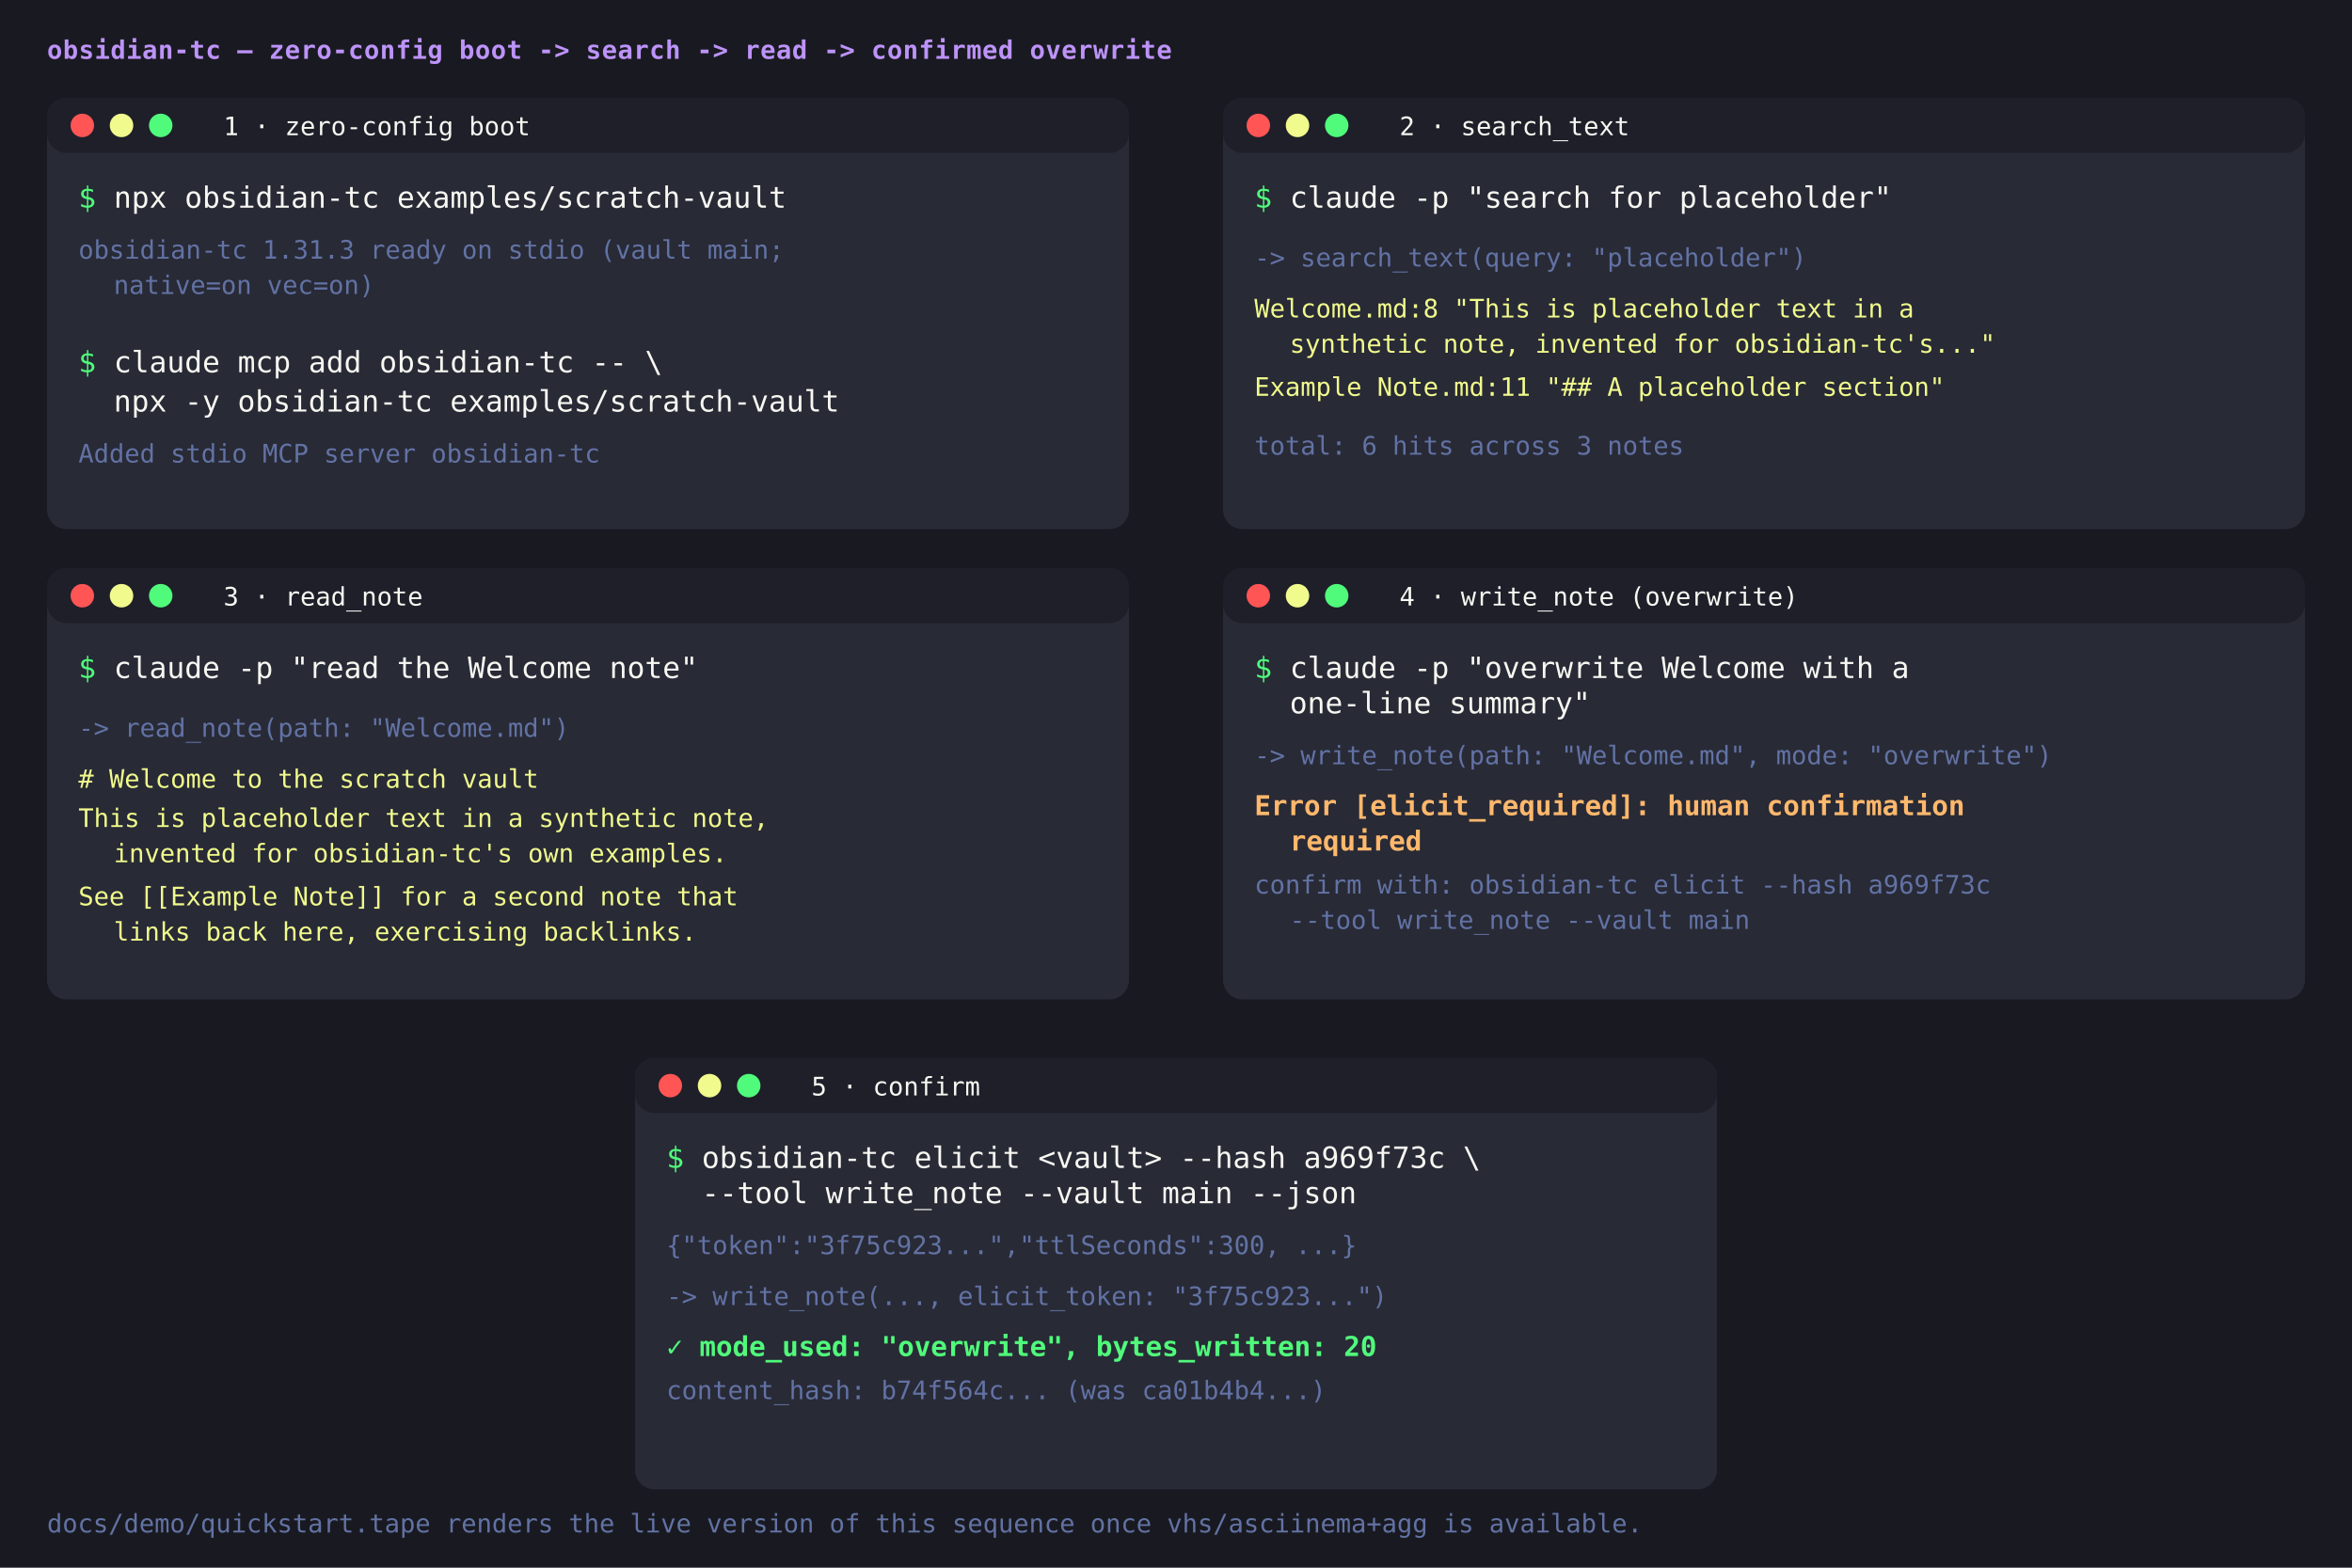
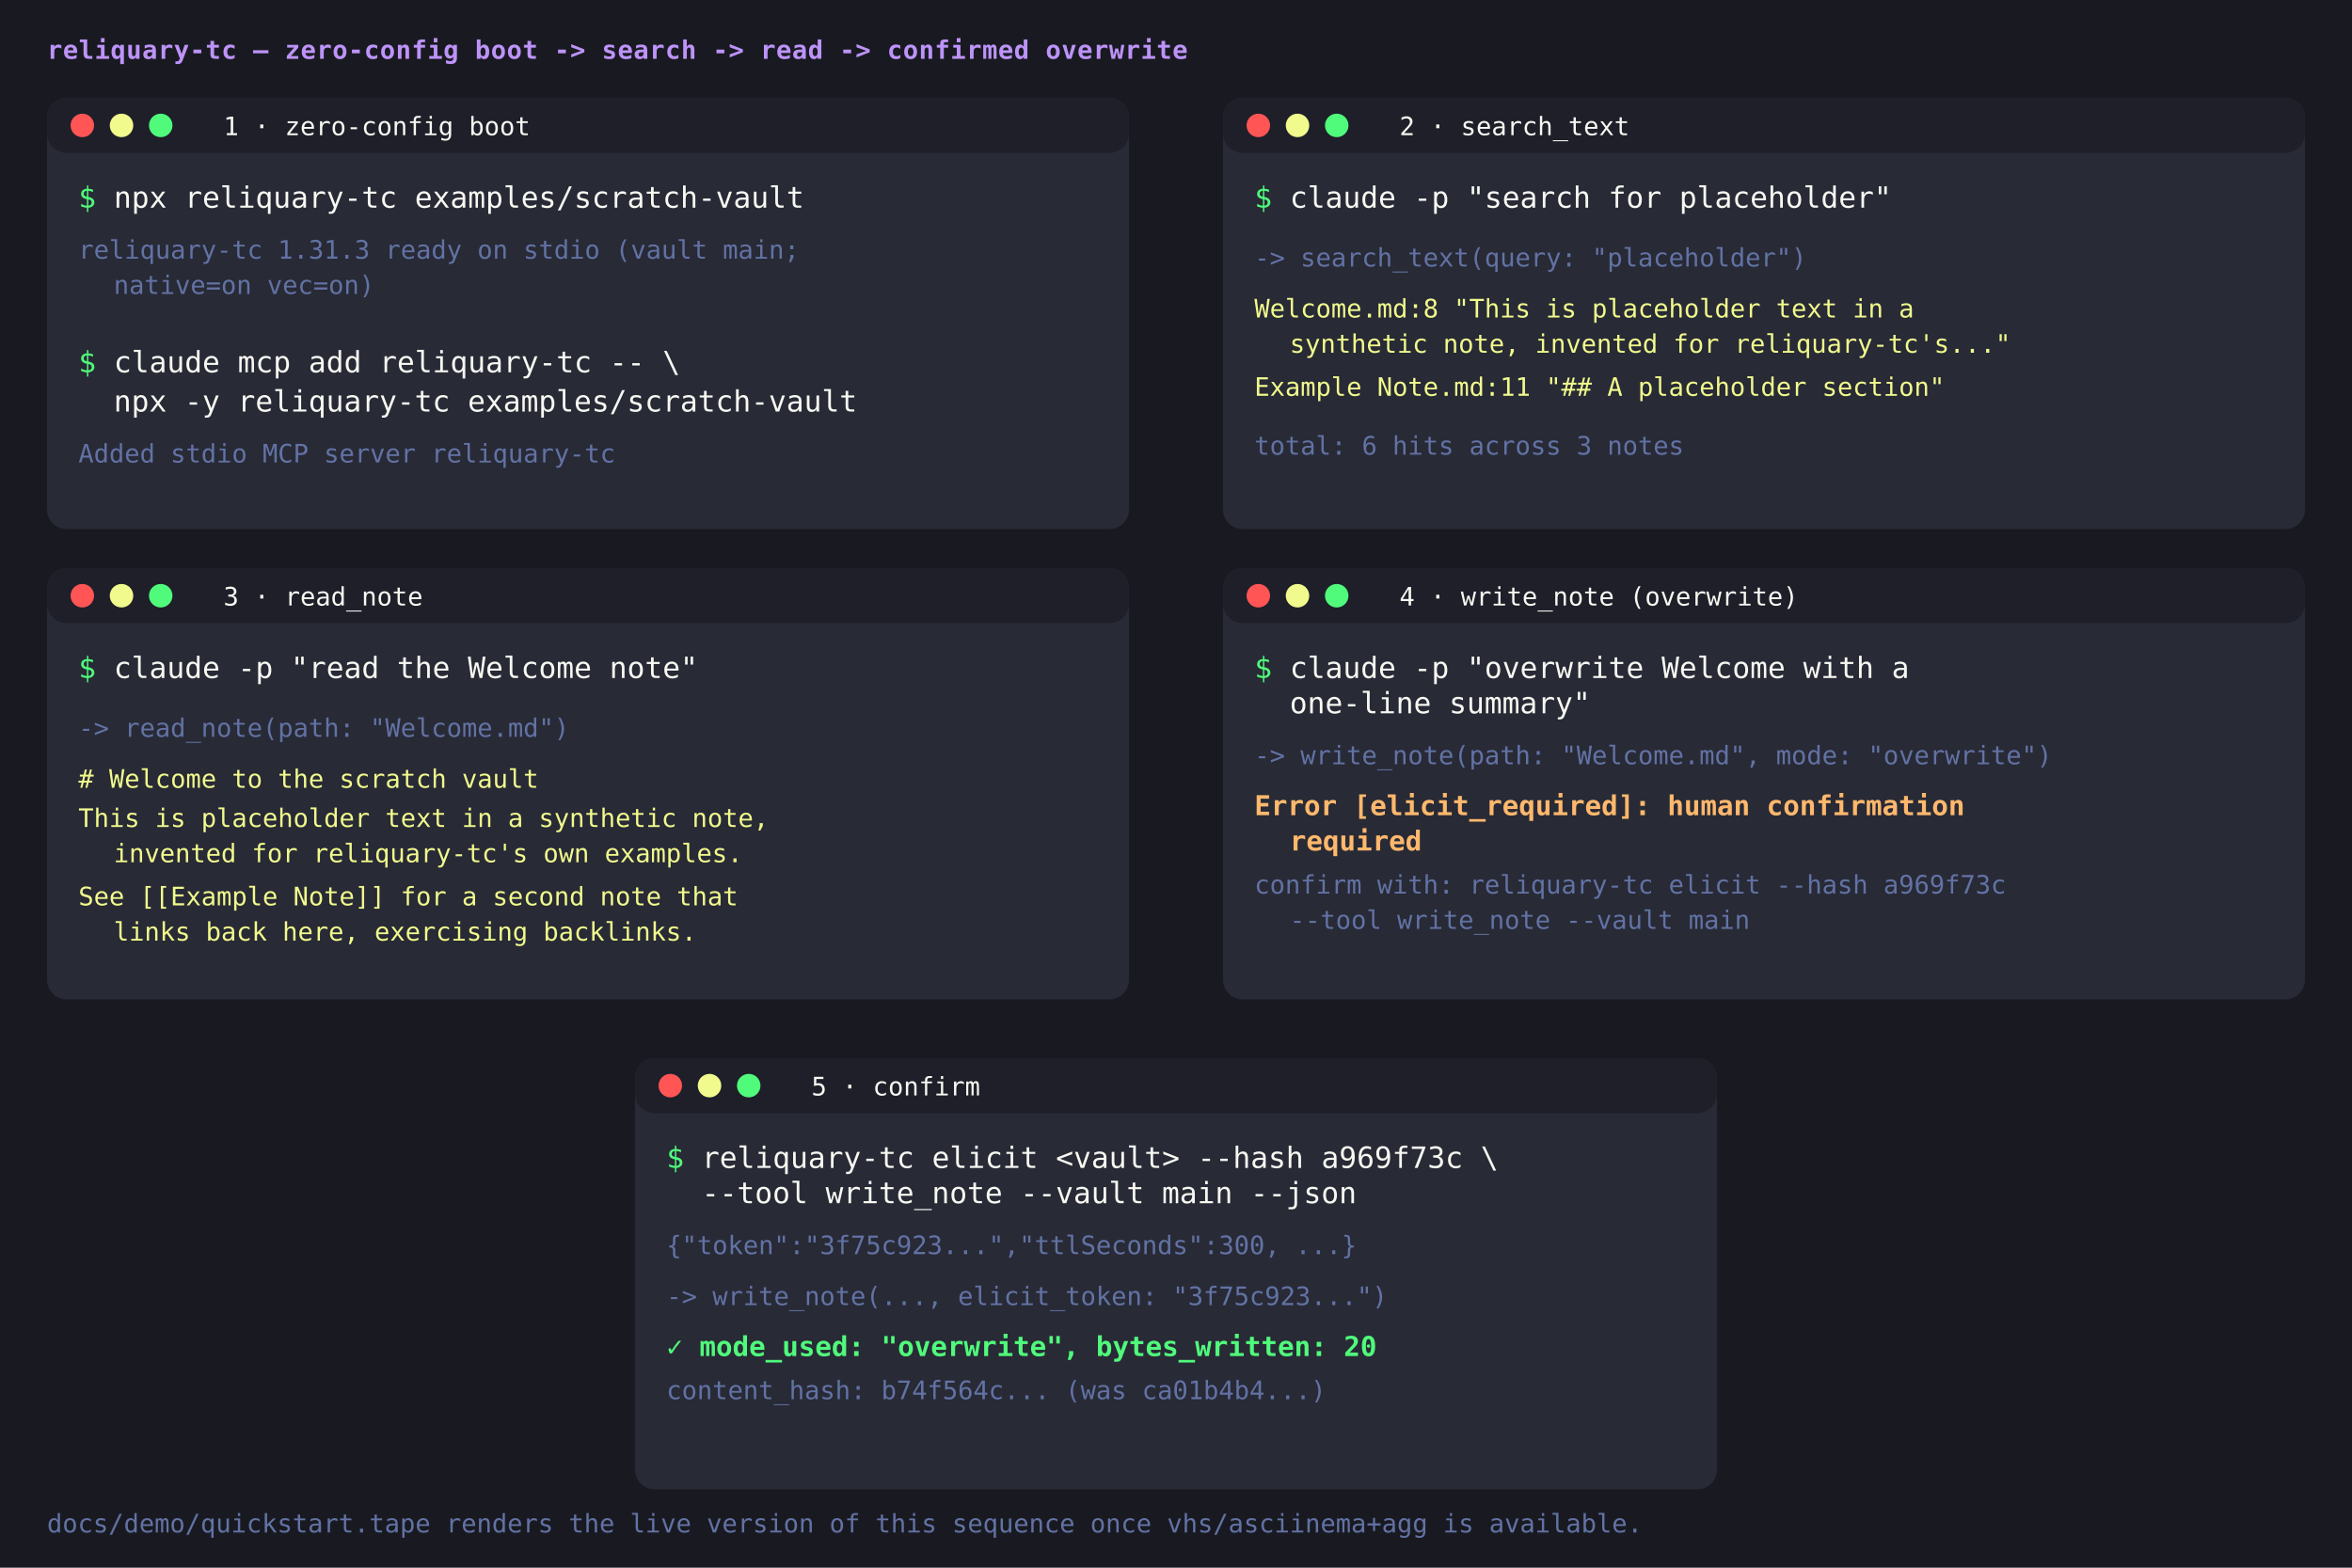
<svg xmlns="http://www.w3.org/2000/svg" viewBox="0 0 1200 800" font-family="'JetBrains Mono','Fira Code',ui-monospace,monospace">
  <defs>
    <style>
      .bg { fill: #282a36; }
      .bar { fill: #1e1f29; }
      .dot { r: 6; }
      .prompt { fill: #50fa7b; font-size: 15px; }
      .cmd { fill: #f8f8f2; font-size: 15px; }
      .out { fill: #6272a4; font-size: 13px; }
      .hit { fill: #f1fa8c; font-size: 13px; }
      .warn { fill: #ffb86c; font-size: 14px; font-weight: bold; }
      .ok { fill: #50fa7b; font-size: 14px; font-weight: bold; }
      .caption { fill: #bd93f9; font-size: 13px; font-weight: bold; letter-spacing: 0.02em; }
      .panel-title { fill: #f8f8f2; font-size: 13px; }
    </style>
  </defs>
  <rect width="1200" height="800" fill="#191a21" />
-   <text x="24" y="30" class="caption">obsidian-tc — zero-config boot -&gt; search -&gt; read -&gt; confirmed overwrite</text>
+   <text x="24" y="30" class="caption">reliquary-tc — zero-config boot -&gt; search -&gt; read -&gt; confirmed overwrite</text>
  <g transform="translate(24,50)">
    <rect class="bg" width="552" height="220" rx="10" />
    <rect class="bar" width="552" height="28" rx="10" />
    <circle class="dot" cx="18" cy="14" fill="#ff5555" />
    <circle class="dot" cx="38" cy="14" fill="#f1fa8c" />
    <circle class="dot" cx="58" cy="14" fill="#50fa7b" />
    <text x="90" y="19" class="panel-title">1 · zero-config boot</text>
-     <text x="16" y="56" class="prompt">$ <tspan class="cmd">npx obsidian-tc examples/scratch-vault</tspan>
+     <text x="16" y="56" class="prompt">$ <tspan class="cmd">npx reliquary-tc examples/scratch-vault</tspan>
    </text>
-     <text x="16" y="82" class="out">obsidian-tc 1.31.3 ready on stdio (vault main;</text>
+     <text x="16" y="82" class="out">reliquary-tc 1.31.3 ready on stdio (vault main;</text>
    <text x="34" y="100" class="out">native=on vec=on)</text>
-     <text x="16" y="140" class="prompt">$ <tspan class="cmd">claude mcp add obsidian-tc -- \</tspan>
+     <text x="16" y="140" class="prompt">$ <tspan class="cmd">claude mcp add reliquary-tc -- \</tspan>
    </text>
-     <text x="34" y="160" class="cmd">npx -y obsidian-tc examples/scratch-vault</text>
-     <text x="16" y="186" class="out">Added stdio MCP server obsidian-tc</text>
+     <text x="34" y="160" class="cmd">npx -y reliquary-tc examples/scratch-vault</text>
+     <text x="16" y="186" class="out">Added stdio MCP server reliquary-tc</text>
  </g>
  <g transform="translate(624,50)">
    <rect class="bg" width="552" height="220" rx="10" />
    <rect class="bar" width="552" height="28" rx="10" />
    <circle class="dot" cx="18" cy="14" fill="#ff5555" />
    <circle class="dot" cx="38" cy="14" fill="#f1fa8c" />
    <circle class="dot" cx="58" cy="14" fill="#50fa7b" />
    <text x="90" y="19" class="panel-title">2 · search_text</text>
    <text x="16" y="56" class="prompt">$ <tspan class="cmd">claude -p "search for placeholder"</tspan>
    </text>
    <text x="16" y="86" class="out">-&gt; search_text(query: "placeholder")</text>
    <text x="16" y="112" class="hit">Welcome.md:8  "This is placeholder text in a</text>
-     <text x="34" y="130" class="hit">synthetic note, invented for obsidian-tc's..."</text>
+     <text x="34" y="130" class="hit">synthetic note, invented for reliquary-tc's..."</text>
    <text x="16" y="152" class="hit">Example Note.md:11  "## A placeholder section"</text>
    <text x="16" y="182" class="out">total: 6 hits across 3 notes</text>
  </g>
  <g transform="translate(24,290)">
    <rect class="bg" width="552" height="220" rx="10" />
    <rect class="bar" width="552" height="28" rx="10" />
    <circle class="dot" cx="18" cy="14" fill="#ff5555" />
    <circle class="dot" cx="38" cy="14" fill="#f1fa8c" />
    <circle class="dot" cx="58" cy="14" fill="#50fa7b" />
    <text x="90" y="19" class="panel-title">3 · read_note</text>
    <text x="16" y="56" class="prompt">$ <tspan class="cmd">claude -p "read the Welcome note"</tspan>
    </text>
    <text x="16" y="86" class="out">-&gt; read_note(path: "Welcome.md")</text>
    <text x="16" y="112" class="hit"># Welcome to the scratch vault</text>
    <text x="16" y="132" class="hit">This is placeholder text in a synthetic note,</text>
-     <text x="34" y="150" class="hit">invented for obsidian-tc's own examples.</text>
+     <text x="34" y="150" class="hit">invented for reliquary-tc's own examples.</text>
    <text x="16" y="172" class="hit">See [[Example Note]] for a second note that</text>
    <text x="34" y="190" class="hit">links back here, exercising backlinks.</text>
  </g>
  <g transform="translate(624,290)">
    <rect class="bg" width="552" height="220" rx="10" />
    <rect class="bar" width="552" height="28" rx="10" />
    <circle class="dot" cx="18" cy="14" fill="#ff5555" />
    <circle class="dot" cx="38" cy="14" fill="#f1fa8c" />
    <circle class="dot" cx="58" cy="14" fill="#50fa7b" />
    <text x="90" y="19" class="panel-title">4 · write_note (overwrite)</text>
    <text x="16" y="56" class="prompt">$ <tspan class="cmd">claude -p "overwrite Welcome with a</tspan>
    </text>
    <text x="34" y="74" class="cmd">one-line summary"</text>
    <text x="16" y="100" class="out">-&gt; write_note(path: "Welcome.md", mode: "overwrite")</text>
    <text x="16" y="126" class="warn">Error [elicit_required]: human confirmation</text>
    <text x="34" y="144" class="warn">required</text>
-     <text x="16" y="166" class="out">confirm with: obsidian-tc elicit --hash a969f73c</text>
+     <text x="16" y="166" class="out">confirm with: reliquary-tc elicit --hash a969f73c</text>
    <text x="34" y="184" class="out">--tool write_note --vault main</text>
  </g>
  <g transform="translate(324,540)">
    <rect class="bg" width="552" height="220" rx="10" />
    <rect class="bar" width="552" height="28" rx="10" />
    <circle class="dot" cx="18" cy="14" fill="#ff5555" />
    <circle class="dot" cx="38" cy="14" fill="#f1fa8c" />
    <circle class="dot" cx="58" cy="14" fill="#50fa7b" />
    <text x="90" y="19" class="panel-title">5 · confirm</text>
-     <text x="16" y="56" class="prompt">$ <tspan class="cmd">obsidian-tc elicit &lt;vault&gt; --hash a969f73c \</tspan>
+     <text x="16" y="56" class="prompt">$ <tspan class="cmd">reliquary-tc elicit &lt;vault&gt; --hash a969f73c \</tspan>
    </text>
    <text x="34" y="74" class="cmd">--tool write_note --vault main --json</text>
    <text x="16" y="100" class="out">{"token":"3f75c923...","ttlSeconds":300, ...}</text>
    <text x="16" y="126" class="out">-&gt; write_note(..., elicit_token: "3f75c923...")</text>
    <text x="16" y="152" class="ok">✓ mode_used: "overwrite", bytes_written: 20</text>
    <text x="16" y="174" class="out">content_hash: b74f564c... (was ca01b4b4...)</text>
  </g>
  <text x="24" y="782" class="out">docs/demo/quickstart.tape renders the live version of this sequence once vhs/asciinema+agg is available.</text>
</svg>
